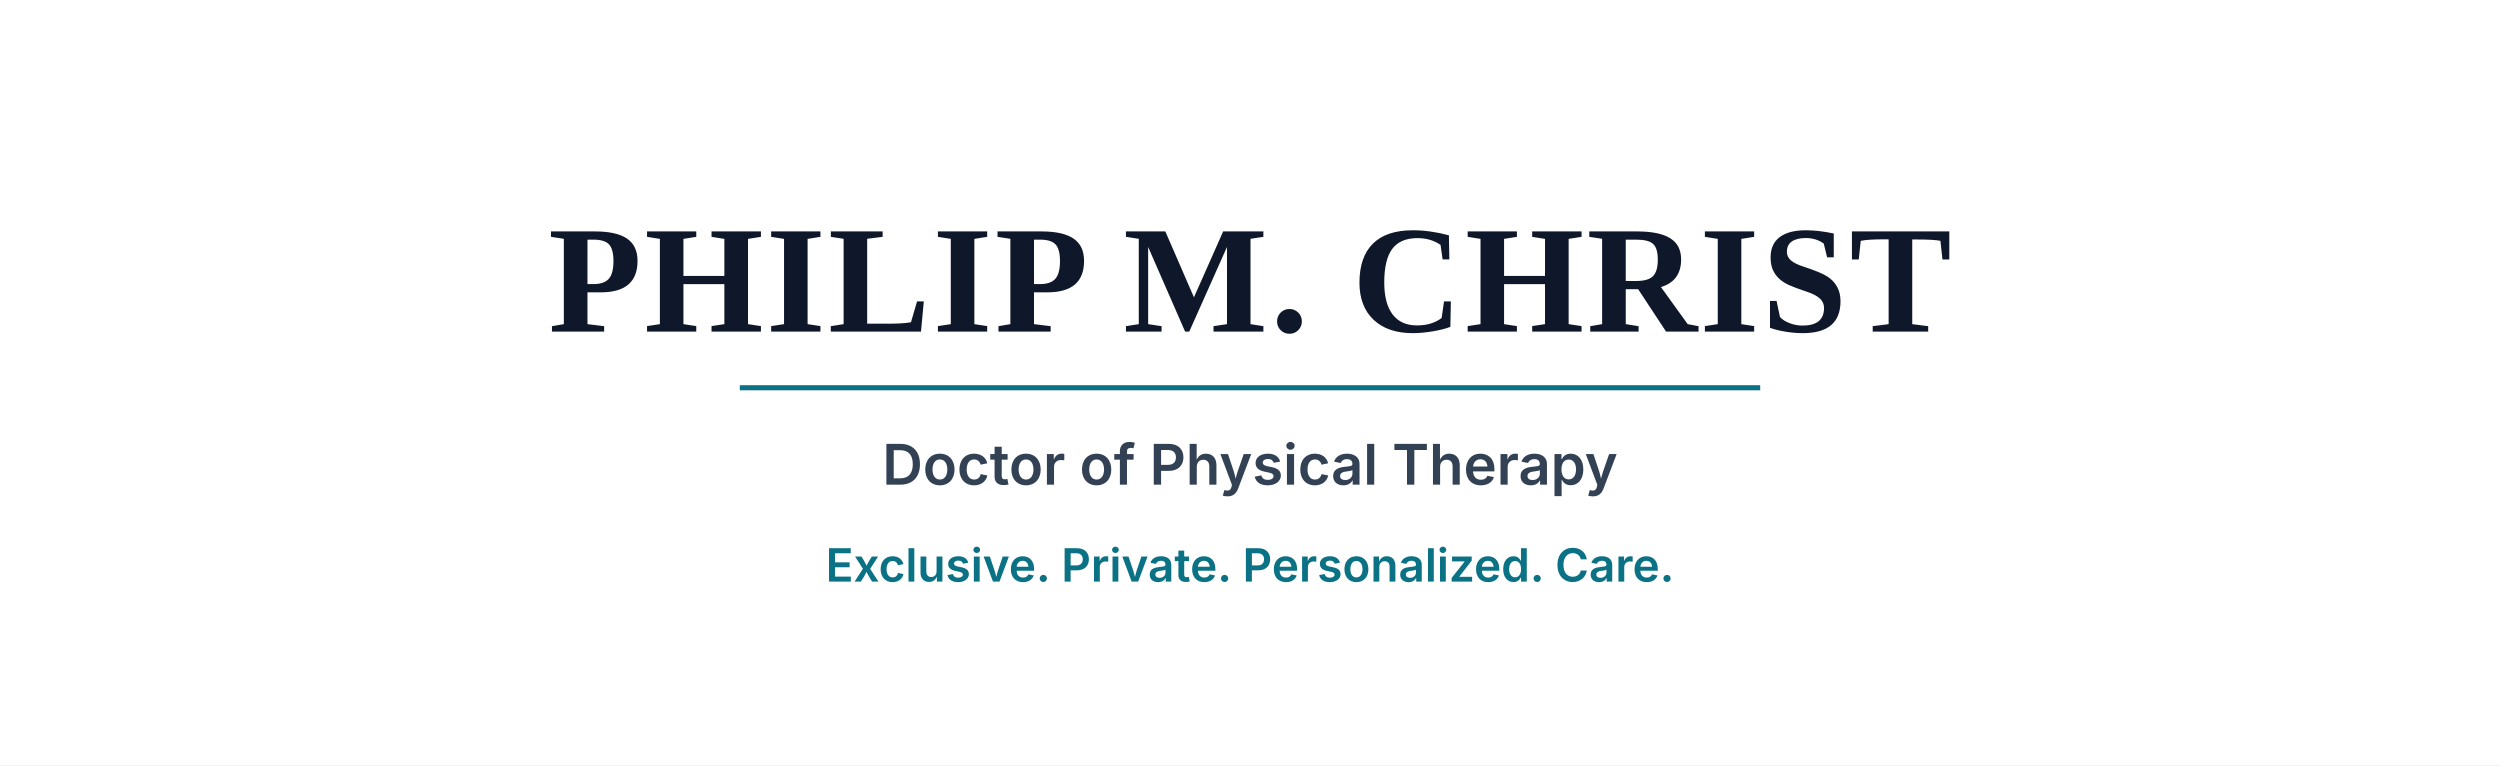
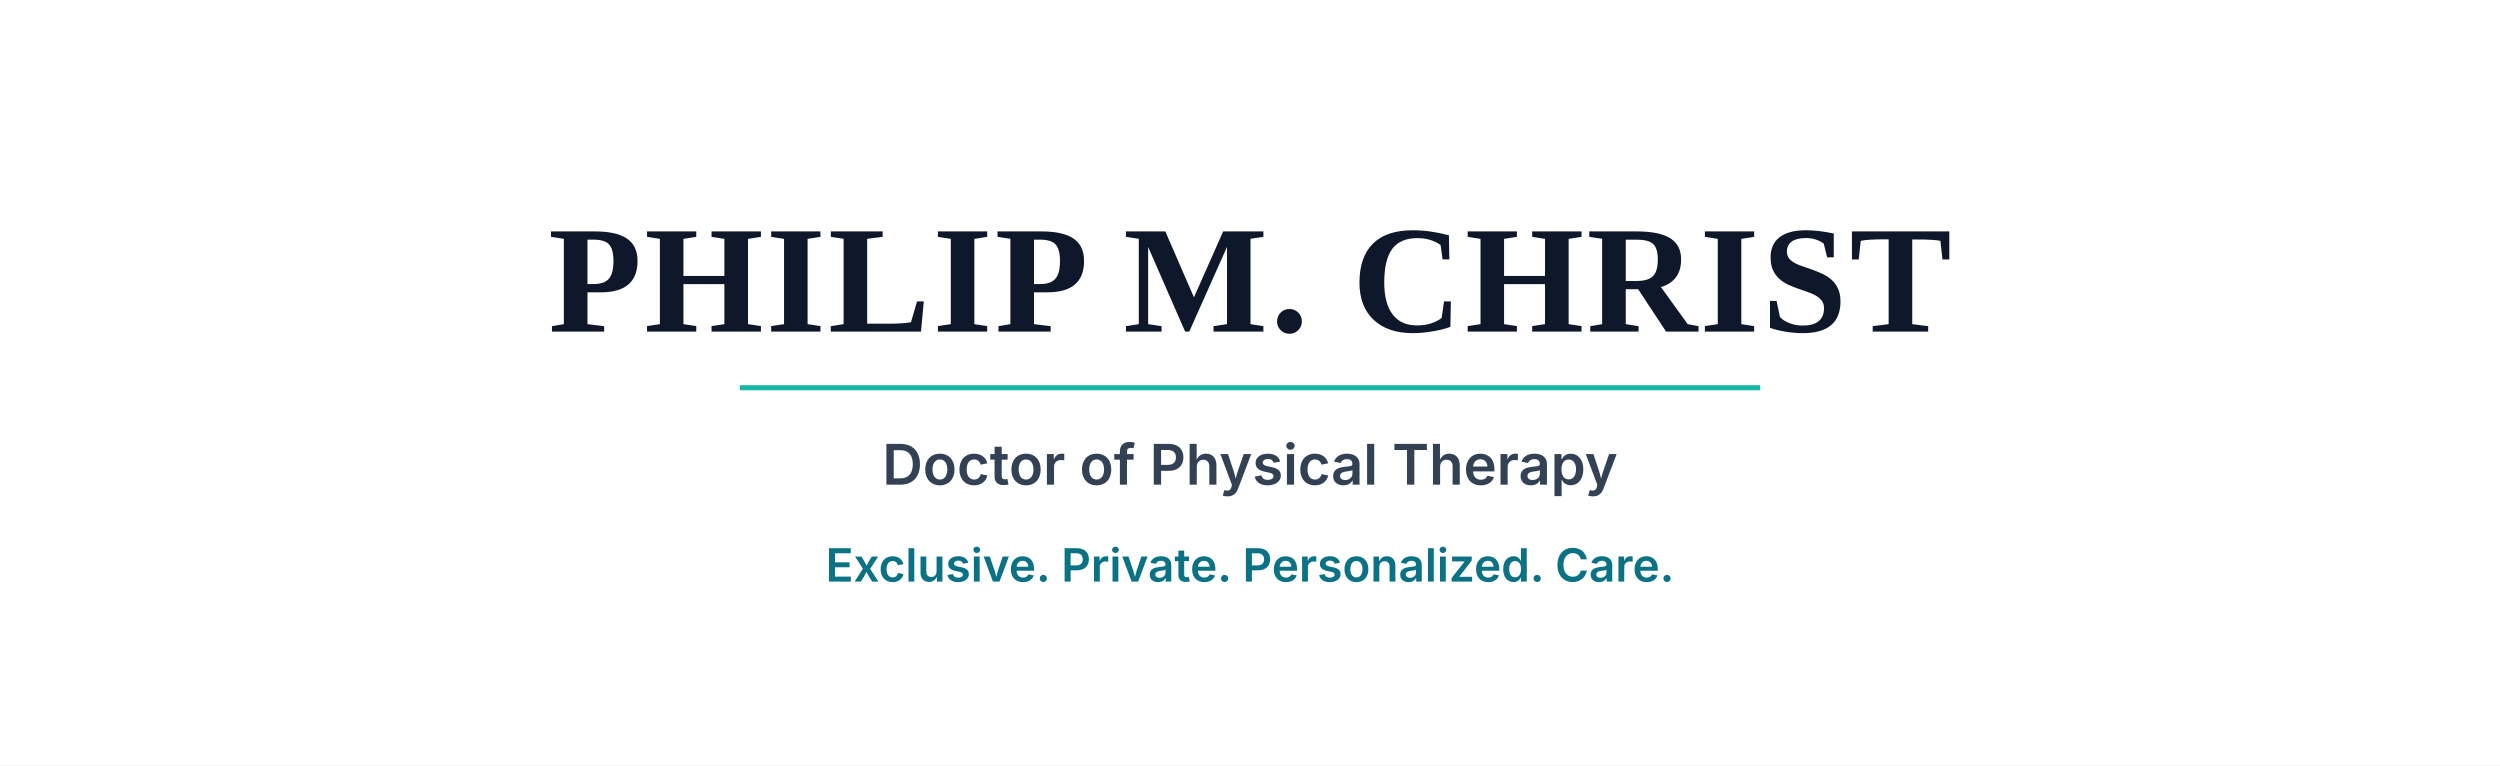
<svg xmlns="http://www.w3.org/2000/svg" width="980" height="300" viewBox="0 0 980 300">
  <rect width="980" height="300" fill="#FFFFFF" />
  <defs>
    <style>
      .name { font-family: 'Playfair Display', Georgia, 'Times New Roman', Times, serif; font-weight: 800; fill: #0F172A; letter-spacing: 1px; }
      .cred { font-family: Inter, system-ui, -apple-system, 'Segoe UI', Roboto, Arial, sans-serif; font-weight: 600; fill: #334155; }
      .tag  { font-family: Inter, system-ui, -apple-system, 'Segoe UI', Roboto, Arial, sans-serif; font-weight: 600; fill: #0B7285; }
    </style>
  </defs>
  <text x="490" y="130" text-anchor="middle" class="name" font-size="60">PHILIP M. CHRIST</text>
-   <line x1="290" y1="152" x2="690" y2="152" stroke="#0B7285" stroke-width="2" />
+   <line x1="290" y1="152" x2="690" y2="152" stroke="#14B8A6" stroke-width="2" />
  <text x="490" y="190" text-anchor="middle" class="cred" font-size="22">Doctor of Physical Therapy</text>
  <text x="490" y="228" text-anchor="middle" class="tag" font-size="18">Exclusive. Private. Personalized. Care.</text>
</svg>
